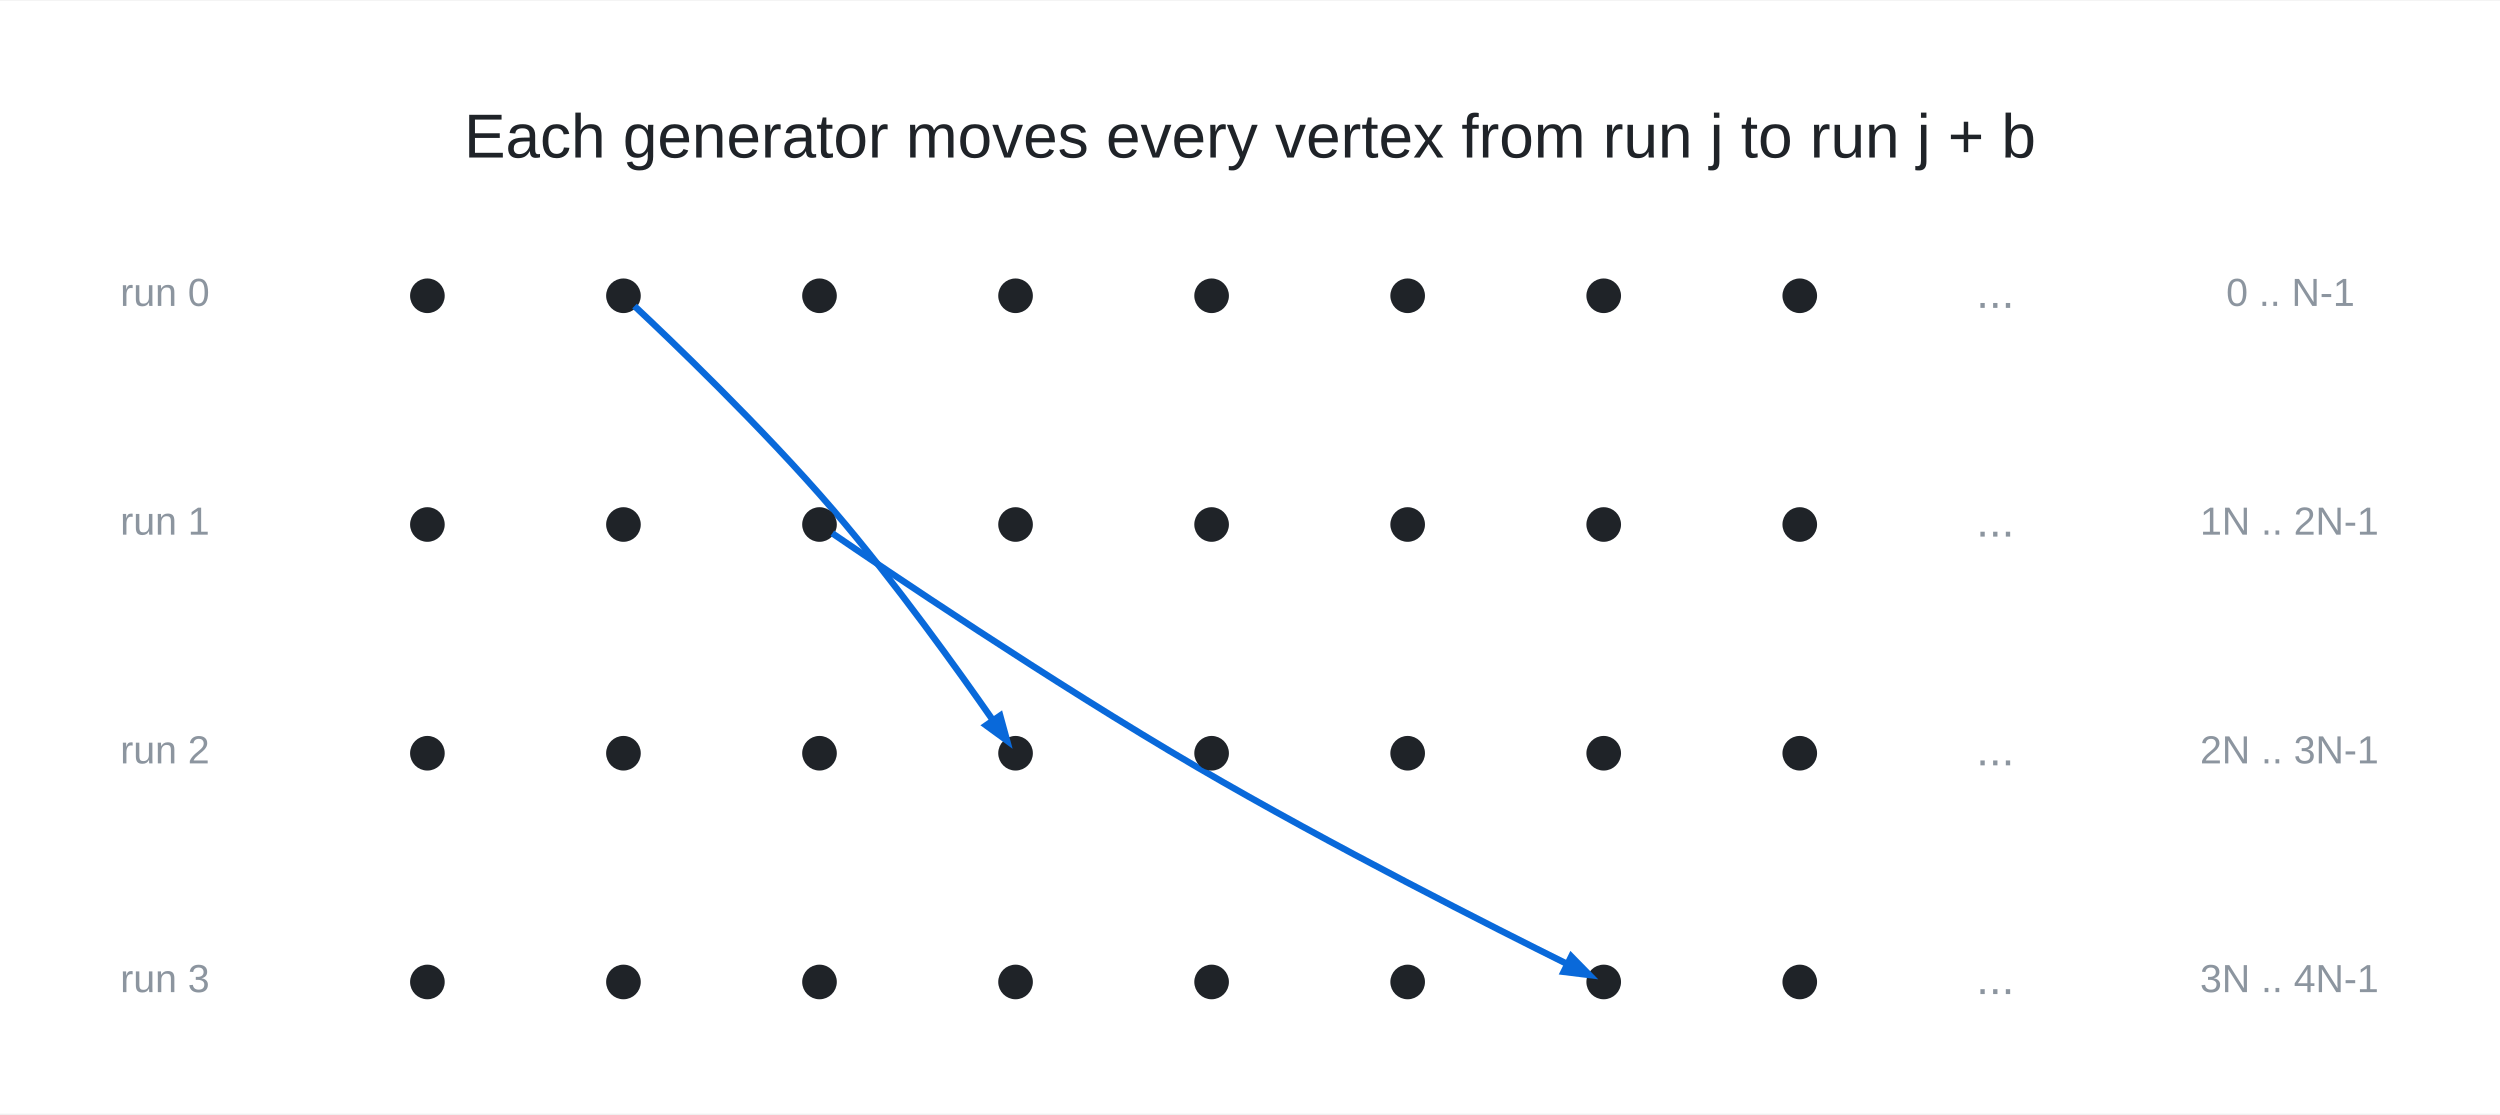
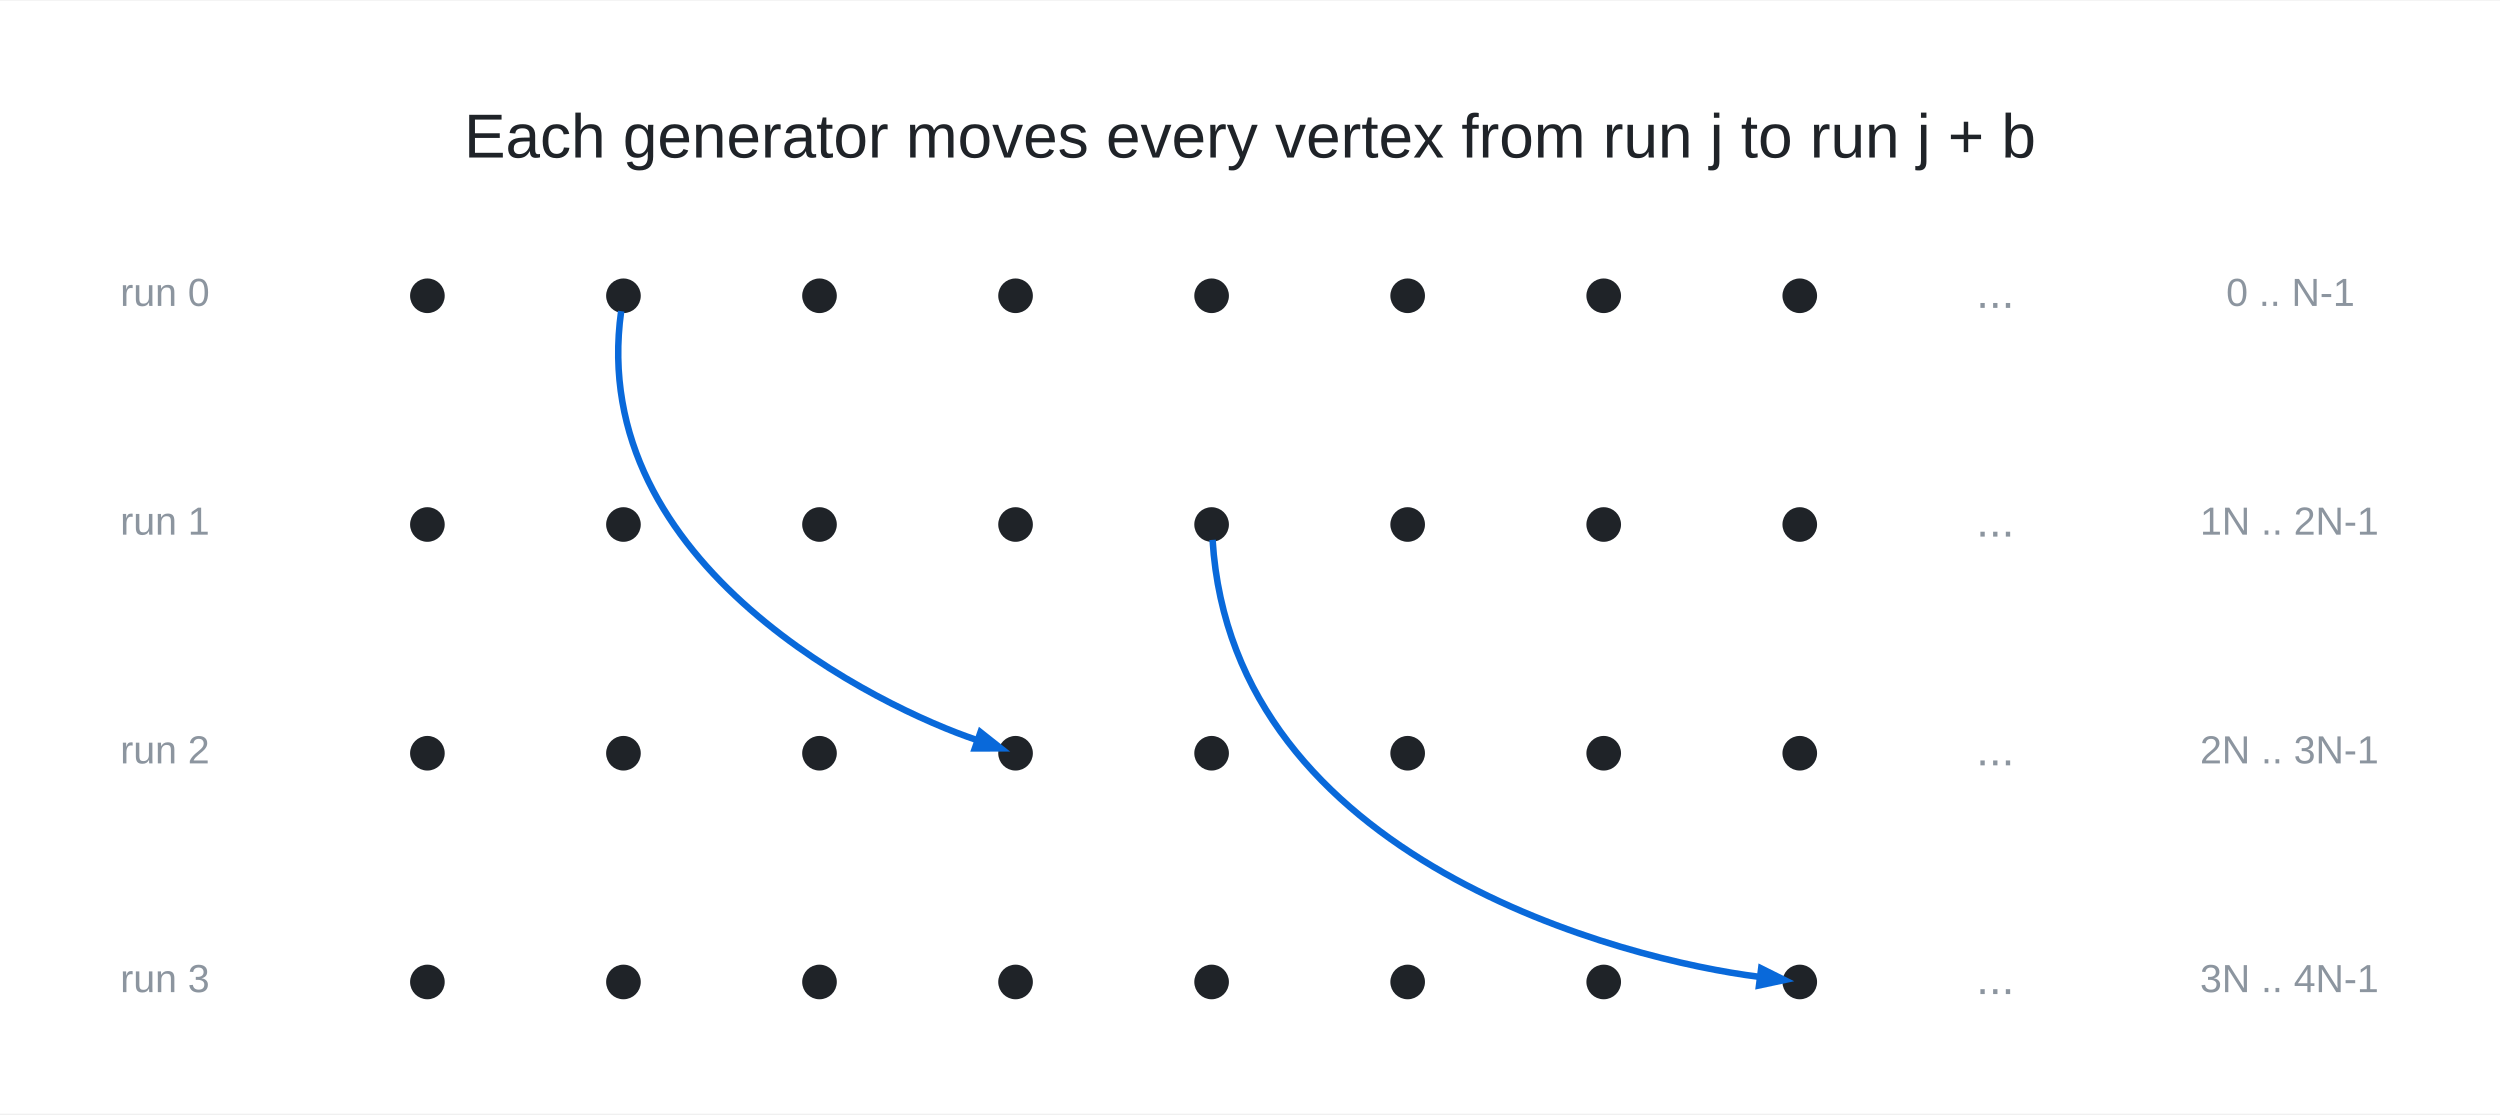
<svg xmlns="http://www.w3.org/2000/svg" width="765pt" height="341pt" viewBox="0.00 0.00 765.10 340.60">
  <g id="graph0" class="graph" transform="scale(1 1) rotate(0) translate(28.8 311.8)">
    <polygon fill="white" stroke="transparent" points="-28.8,28.8 -28.8,-311.8 736.3,-311.8 736.3,28.8 -28.8,28.8" />
    <text text-anchor="middle" x="353.75" y="-263.8" font-family="Arial" font-size="19.00" fill="#1f2328">Each generator moves every vertex from run j to run j + b</text>
    <text text-anchor="middle" x="353.75" y="-242.8" font-family="Arial" font-size="19.00" fill="#1f2328"> </text>
    <g id="node1" class="node">
      <text text-anchor="start" x="8" y="-218.4" font-family="Arial" font-size="12.00" fill="#8c959f">run 0</text>
    </g>
    <g id="node2" class="node">
      <ellipse fill="#1f2328" stroke="#1f2328" stroke-width="1.6" cx="102" cy="-221.5" rx="4.5" ry="4.5" />
    </g>
    <g id="node3" class="node">
      <ellipse fill="#1f2328" stroke="#1f2328" stroke-width="1.6" cx="162" cy="-221.5" rx="4.5" ry="4.5" />
    </g>
    <g id="node27" class="node">
      <ellipse fill="#1f2328" stroke="#1f2328" stroke-width="1.6" cx="282" cy="-81.5" rx="4.5" ry="4.5" />
    </g>
    <g id="edge1" class="edge">
-       <path fill="none" stroke="#0969da" stroke-width="2" d="M165.37,-218.36C175.19,-209.16 204.48,-181.26 226.3,-155.83 245.07,-133.94 264.8,-106.36 274.98,-91.72" />
-       <polygon fill="#0969da" stroke="#0969da" stroke-width="2" points="277.29,-93.01 279.39,-85.35 272.97,-90.03 277.29,-93.01" />
+       <path fill="none" stroke="#0969da" stroke-width="2" d="M161.3,-216.8C150.4,-138.7 241.3,-95.2 270,-85.6" />
+       <polygon fill="#0969da" stroke="#0969da" stroke-width="2" points="271.27,-87.94 277.5,-83 269.55,-82.98 271.27,-87.94" />
    </g>
    <g id="node4" class="node">
      <ellipse fill="#1f2328" stroke="#1f2328" stroke-width="1.6" cx="222" cy="-221.5" rx="4.5" ry="4.5" />
    </g>
    <g id="node5" class="node">
      <ellipse fill="#1f2328" stroke="#1f2328" stroke-width="1.6" cx="282" cy="-221.5" rx="4.5" ry="4.5" />
    </g>
    <g id="node6" class="node">
      <ellipse fill="#1f2328" stroke="#1f2328" stroke-width="1.6" cx="342" cy="-221.5" rx="4.5" ry="4.5" />
    </g>
    <g id="node7" class="node">
      <ellipse fill="#1f2328" stroke="#1f2328" stroke-width="1.6" cx="402" cy="-221.5" rx="4.5" ry="4.5" />
    </g>
    <g id="node8" class="node">
      <ellipse fill="#1f2328" stroke="#1f2328" stroke-width="1.6" cx="462" cy="-221.5" rx="4.5" ry="4.5" />
    </g>
    <g id="node9" class="node">
      <ellipse fill="#1f2328" stroke="#1f2328" stroke-width="1.6" cx="522" cy="-221.5" rx="4.5" ry="4.5" />
    </g>
    <g id="node10" class="node">
      <text text-anchor="start" x="576" y="-217.8" font-family="Arial" font-size="14.00" fill="#8c959f">...</text>
    </g>
    <g id="node11" class="node">
      <text text-anchor="start" x="652.5" y="-218.4" font-family="Arial" font-size="12.00" fill="#8c959f">0 .. N-1</text>
    </g>
    <g id="node12" class="node">
      <text text-anchor="start" x="8" y="-148.4" font-family="Arial" font-size="12.00" fill="#8c959f">run 1</text>
    </g>
    <g id="node13" class="node">
      <ellipse fill="#1f2328" stroke="#1f2328" stroke-width="1.6" cx="102" cy="-151.5" rx="4.5" ry="4.5" />
    </g>
    <g id="node14" class="node">
      <ellipse fill="#1f2328" stroke="#1f2328" stroke-width="1.6" cx="162" cy="-151.5" rx="4.5" ry="4.5" />
    </g>
    <g id="node15" class="node">
      <ellipse fill="#1f2328" stroke="#1f2328" stroke-width="1.6" cx="222" cy="-151.5" rx="4.5" ry="4.5" />
    </g>
-     <g id="node41" class="node">
-       <ellipse fill="#1f2328" stroke="#1f2328" stroke-width="1.6" cx="462" cy="-11.5" rx="4.5" ry="4.5" />
-     </g>
-     <g id="edge2" class="edge">
-       <path fill="none" stroke="#0969da" stroke-width="2" d="M225.92,-148.81C240.46,-138.86 292.76,-103.41 337.71,-77.16 378.63,-53.27 428.97,-27.85 450.91,-16.96" />
-       <polygon fill="#0969da" stroke="#0969da" stroke-width="2" points="452.07,-19.31 457.63,-13.64 449.75,-14.61 452.07,-19.31" />
-     </g>
    <g id="node16" class="node">
      <ellipse fill="#1f2328" stroke="#1f2328" stroke-width="1.6" cx="282" cy="-151.5" rx="4.5" ry="4.5" />
    </g>
    <g id="node17" class="node">
      <ellipse fill="#1f2328" stroke="#1f2328" stroke-width="1.6" cx="342" cy="-151.5" rx="4.5" ry="4.5" />
+     </g>
+     <g id="node42" class="node">
+       <ellipse fill="#1f2328" stroke="#1f2328" stroke-width="1.6" cx="522" cy="-11.5" rx="4.5" ry="4.5" />
+     </g>
+     <g id="edge2" class="edge">
+       <path fill="none" stroke="#0969da" stroke-width="2" d="M342.3,-146.8C348.4,-48.3 469.3,-18.1 509.4,-13.1" />
+       <polygon fill="#0969da" stroke="#0969da" stroke-width="2" points="510.19,-15.65 517.3,-12.1 509.53,-10.44 510.19,-15.65" />
    </g>
    <g id="node18" class="node">
      <ellipse fill="#1f2328" stroke="#1f2328" stroke-width="1.6" cx="402" cy="-151.5" rx="4.5" ry="4.5" />
    </g>
    <g id="node19" class="node">
      <ellipse fill="#1f2328" stroke="#1f2328" stroke-width="1.6" cx="462" cy="-151.5" rx="4.5" ry="4.5" />
    </g>
    <g id="node20" class="node">
      <ellipse fill="#1f2328" stroke="#1f2328" stroke-width="1.6" cx="522" cy="-151.5" rx="4.5" ry="4.5" />
    </g>
    <g id="node21" class="node">
      <text text-anchor="start" x="576" y="-147.8" font-family="Arial" font-size="14.00" fill="#8c959f">...</text>
    </g>
    <g id="node22" class="node">
      <text text-anchor="start" x="644.5" y="-148.4" font-family="Arial" font-size="12.00" fill="#8c959f">1N .. 2N-1</text>
    </g>
    <g id="node23" class="node">
      <text text-anchor="start" x="8" y="-78.4" font-family="Arial" font-size="12.00" fill="#8c959f">run 2</text>
    </g>
    <g id="node24" class="node">
      <ellipse fill="#1f2328" stroke="#1f2328" stroke-width="1.6" cx="102" cy="-81.5" rx="4.5" ry="4.5" />
    </g>
    <g id="node25" class="node">
      <ellipse fill="#1f2328" stroke="#1f2328" stroke-width="1.6" cx="162" cy="-81.5" rx="4.5" ry="4.5" />
    </g>
    <g id="node26" class="node">
      <ellipse fill="#1f2328" stroke="#1f2328" stroke-width="1.6" cx="222" cy="-81.5" rx="4.5" ry="4.5" />
    </g>
    <g id="node28" class="node">
      <ellipse fill="#1f2328" stroke="#1f2328" stroke-width="1.6" cx="342" cy="-81.5" rx="4.5" ry="4.5" />
    </g>
    <g id="node29" class="node">
      <ellipse fill="#1f2328" stroke="#1f2328" stroke-width="1.6" cx="402" cy="-81.5" rx="4.5" ry="4.5" />
    </g>
    <g id="node30" class="node">
      <ellipse fill="#1f2328" stroke="#1f2328" stroke-width="1.6" cx="462" cy="-81.5" rx="4.5" ry="4.5" />
    </g>
    <g id="node31" class="node">
      <ellipse fill="#1f2328" stroke="#1f2328" stroke-width="1.6" cx="522" cy="-81.5" rx="4.5" ry="4.5" />
    </g>
    <g id="node32" class="node">
      <text text-anchor="start" x="576" y="-77.8" font-family="Arial" font-size="14.00" fill="#8c959f">...</text>
    </g>
    <g id="node33" class="node">
      <text text-anchor="start" x="644.5" y="-78.4" font-family="Arial" font-size="12.00" fill="#8c959f">2N .. 3N-1</text>
    </g>
    <g id="node34" class="node">
      <text text-anchor="start" x="8" y="-8.4" font-family="Arial" font-size="12.00" fill="#8c959f">run 3</text>
    </g>
    <g id="node35" class="node">
      <ellipse fill="#1f2328" stroke="#1f2328" stroke-width="1.6" cx="102" cy="-11.5" rx="4.5" ry="4.5" />
    </g>
    <g id="node36" class="node">
      <ellipse fill="#1f2328" stroke="#1f2328" stroke-width="1.6" cx="162" cy="-11.5" rx="4.5" ry="4.5" />
    </g>
    <g id="node37" class="node">
      <ellipse fill="#1f2328" stroke="#1f2328" stroke-width="1.6" cx="222" cy="-11.5" rx="4.5" ry="4.5" />
    </g>
    <g id="node38" class="node">
      <ellipse fill="#1f2328" stroke="#1f2328" stroke-width="1.6" cx="282" cy="-11.5" rx="4.5" ry="4.5" />
    </g>
    <g id="node39" class="node">
      <ellipse fill="#1f2328" stroke="#1f2328" stroke-width="1.6" cx="342" cy="-11.5" rx="4.5" ry="4.5" />
    </g>
    <g id="node40" class="node">
      <ellipse fill="#1f2328" stroke="#1f2328" stroke-width="1.6" cx="402" cy="-11.5" rx="4.5" ry="4.5" />
    </g>
-     <g id="node42" class="node">
-       <ellipse fill="#1f2328" stroke="#1f2328" stroke-width="1.6" cx="522" cy="-11.5" rx="4.5" ry="4.5" />
+     <g id="node41" class="node">
+       <ellipse fill="#1f2328" stroke="#1f2328" stroke-width="1.6" cx="462" cy="-11.5" rx="4.5" ry="4.5" />
    </g>
    <g id="node43" class="node">
      <text text-anchor="start" x="576" y="-7.8" font-family="Arial" font-size="14.00" fill="#8c959f">...</text>
    </g>
    <g id="node44" class="node">
      <text text-anchor="start" x="644.5" y="-8.4" font-family="Arial" font-size="12.00" fill="#8c959f">3N .. 4N-1</text>
    </g>
  </g>
</svg>
